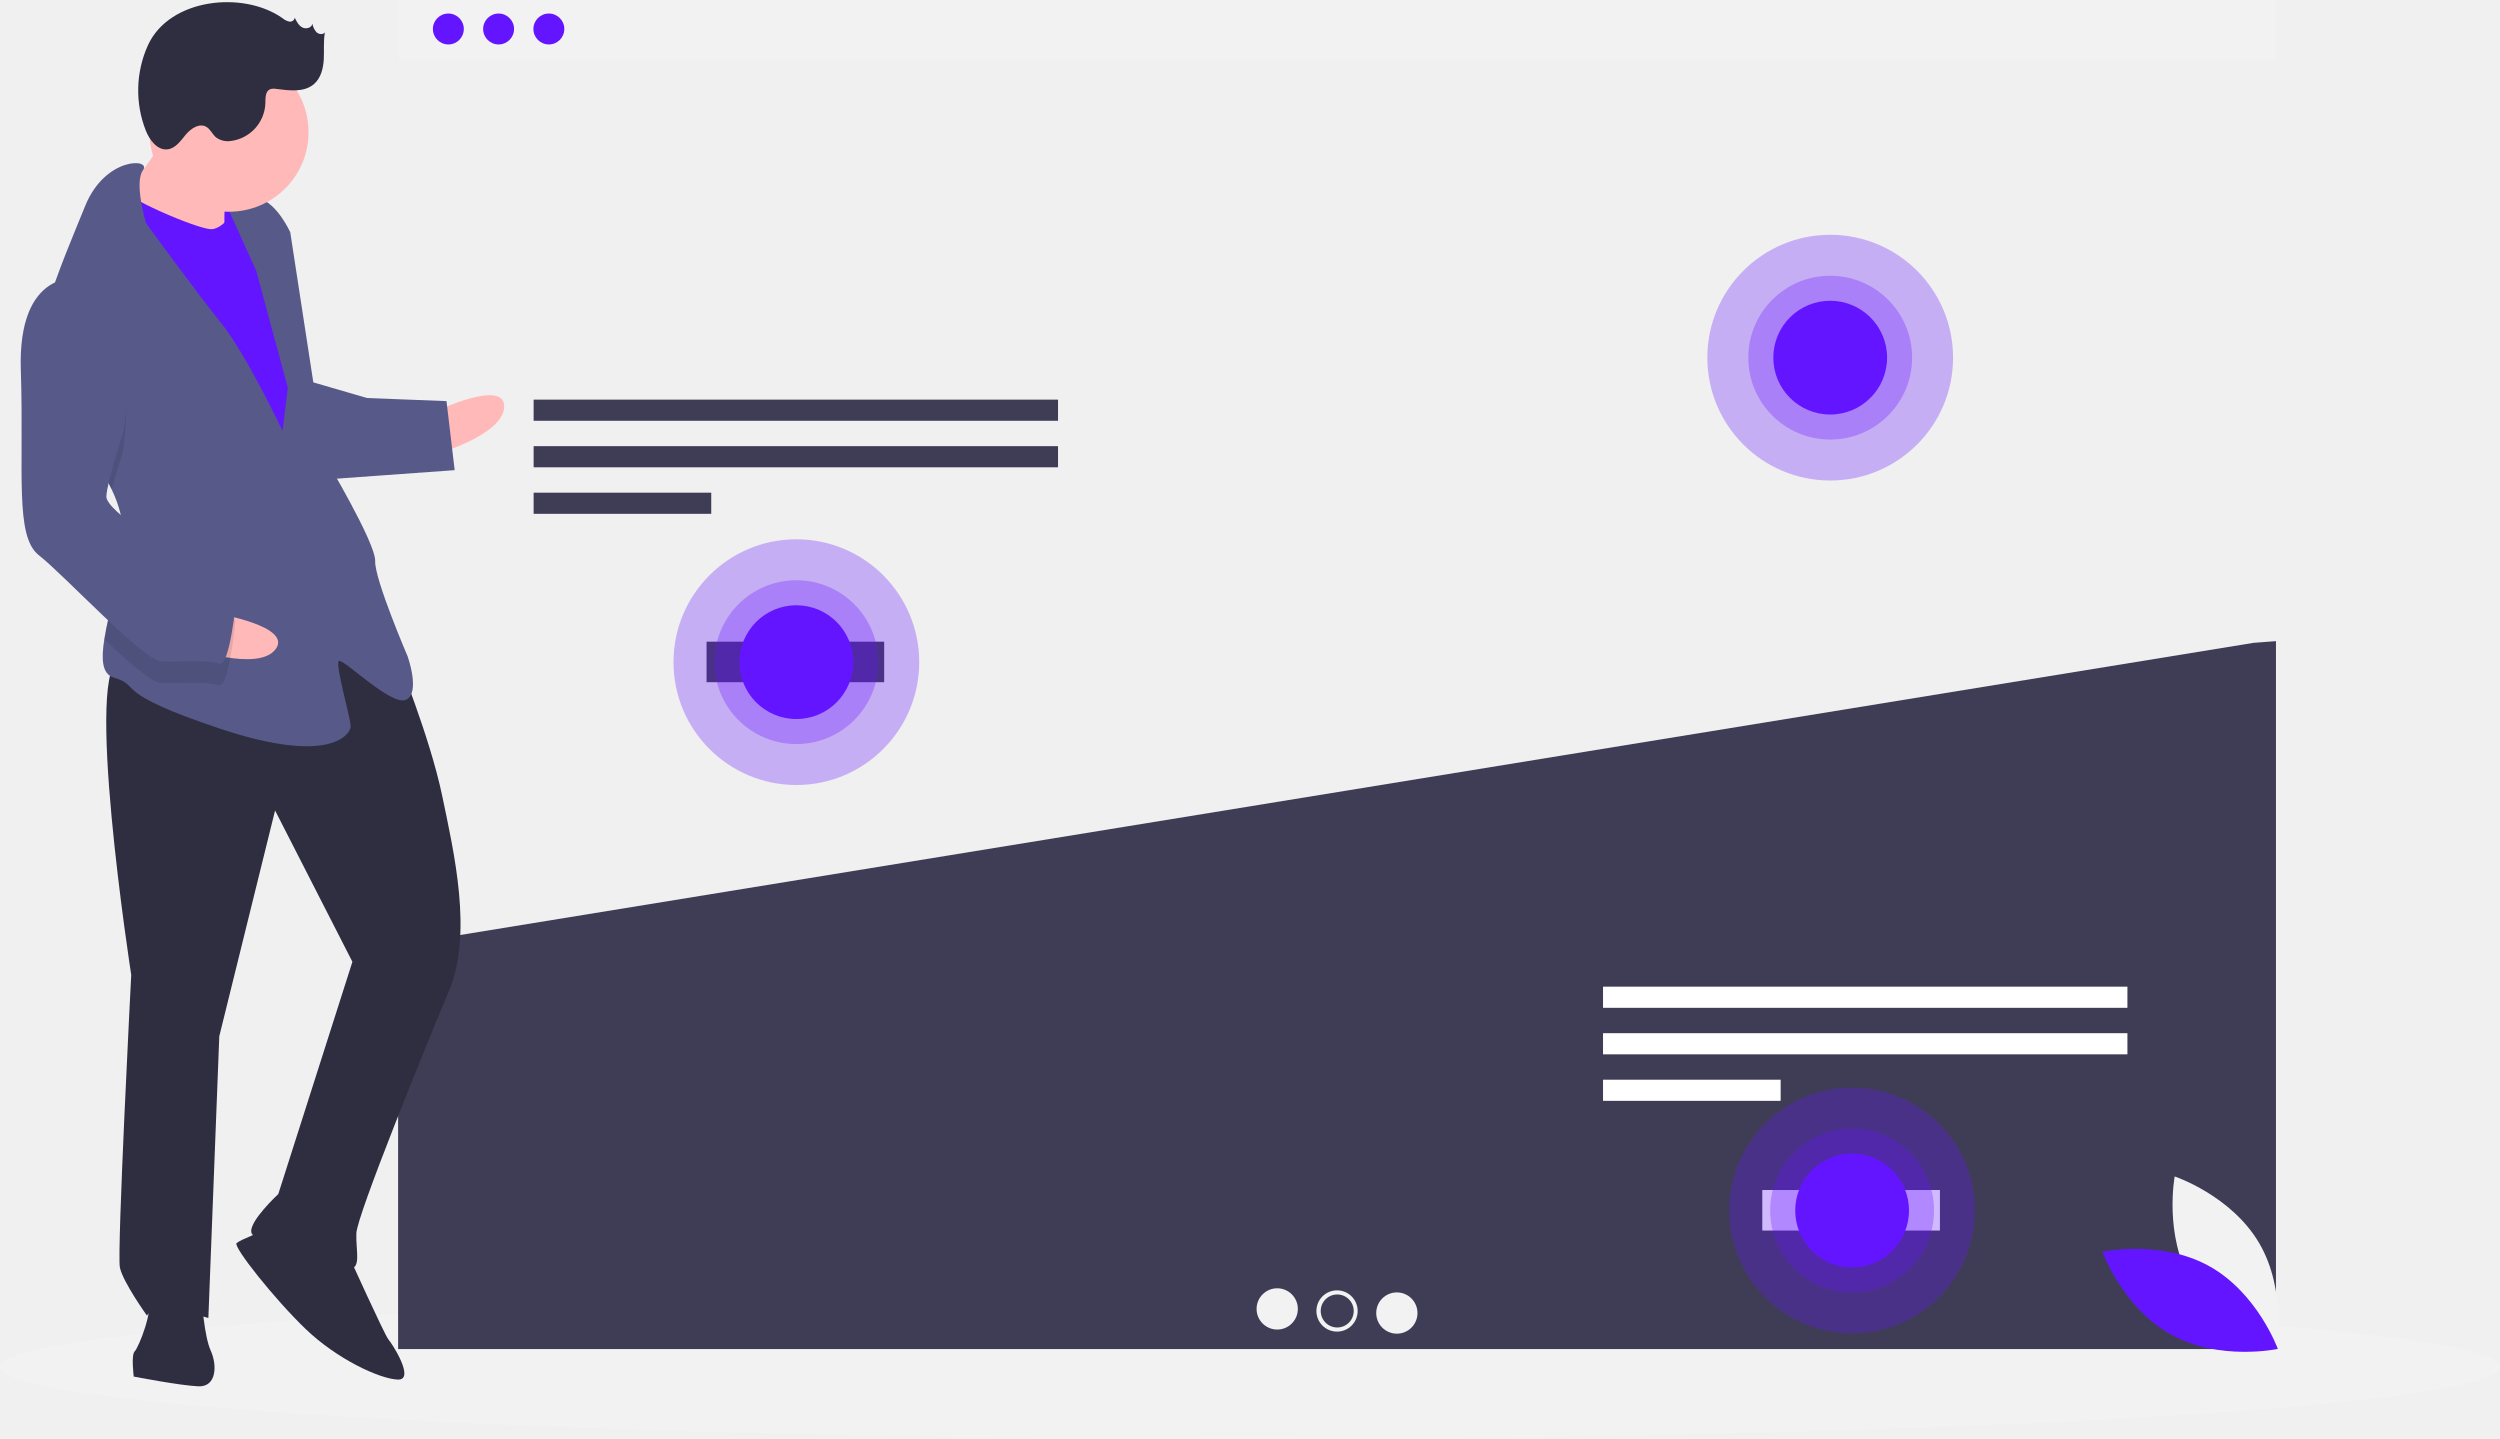
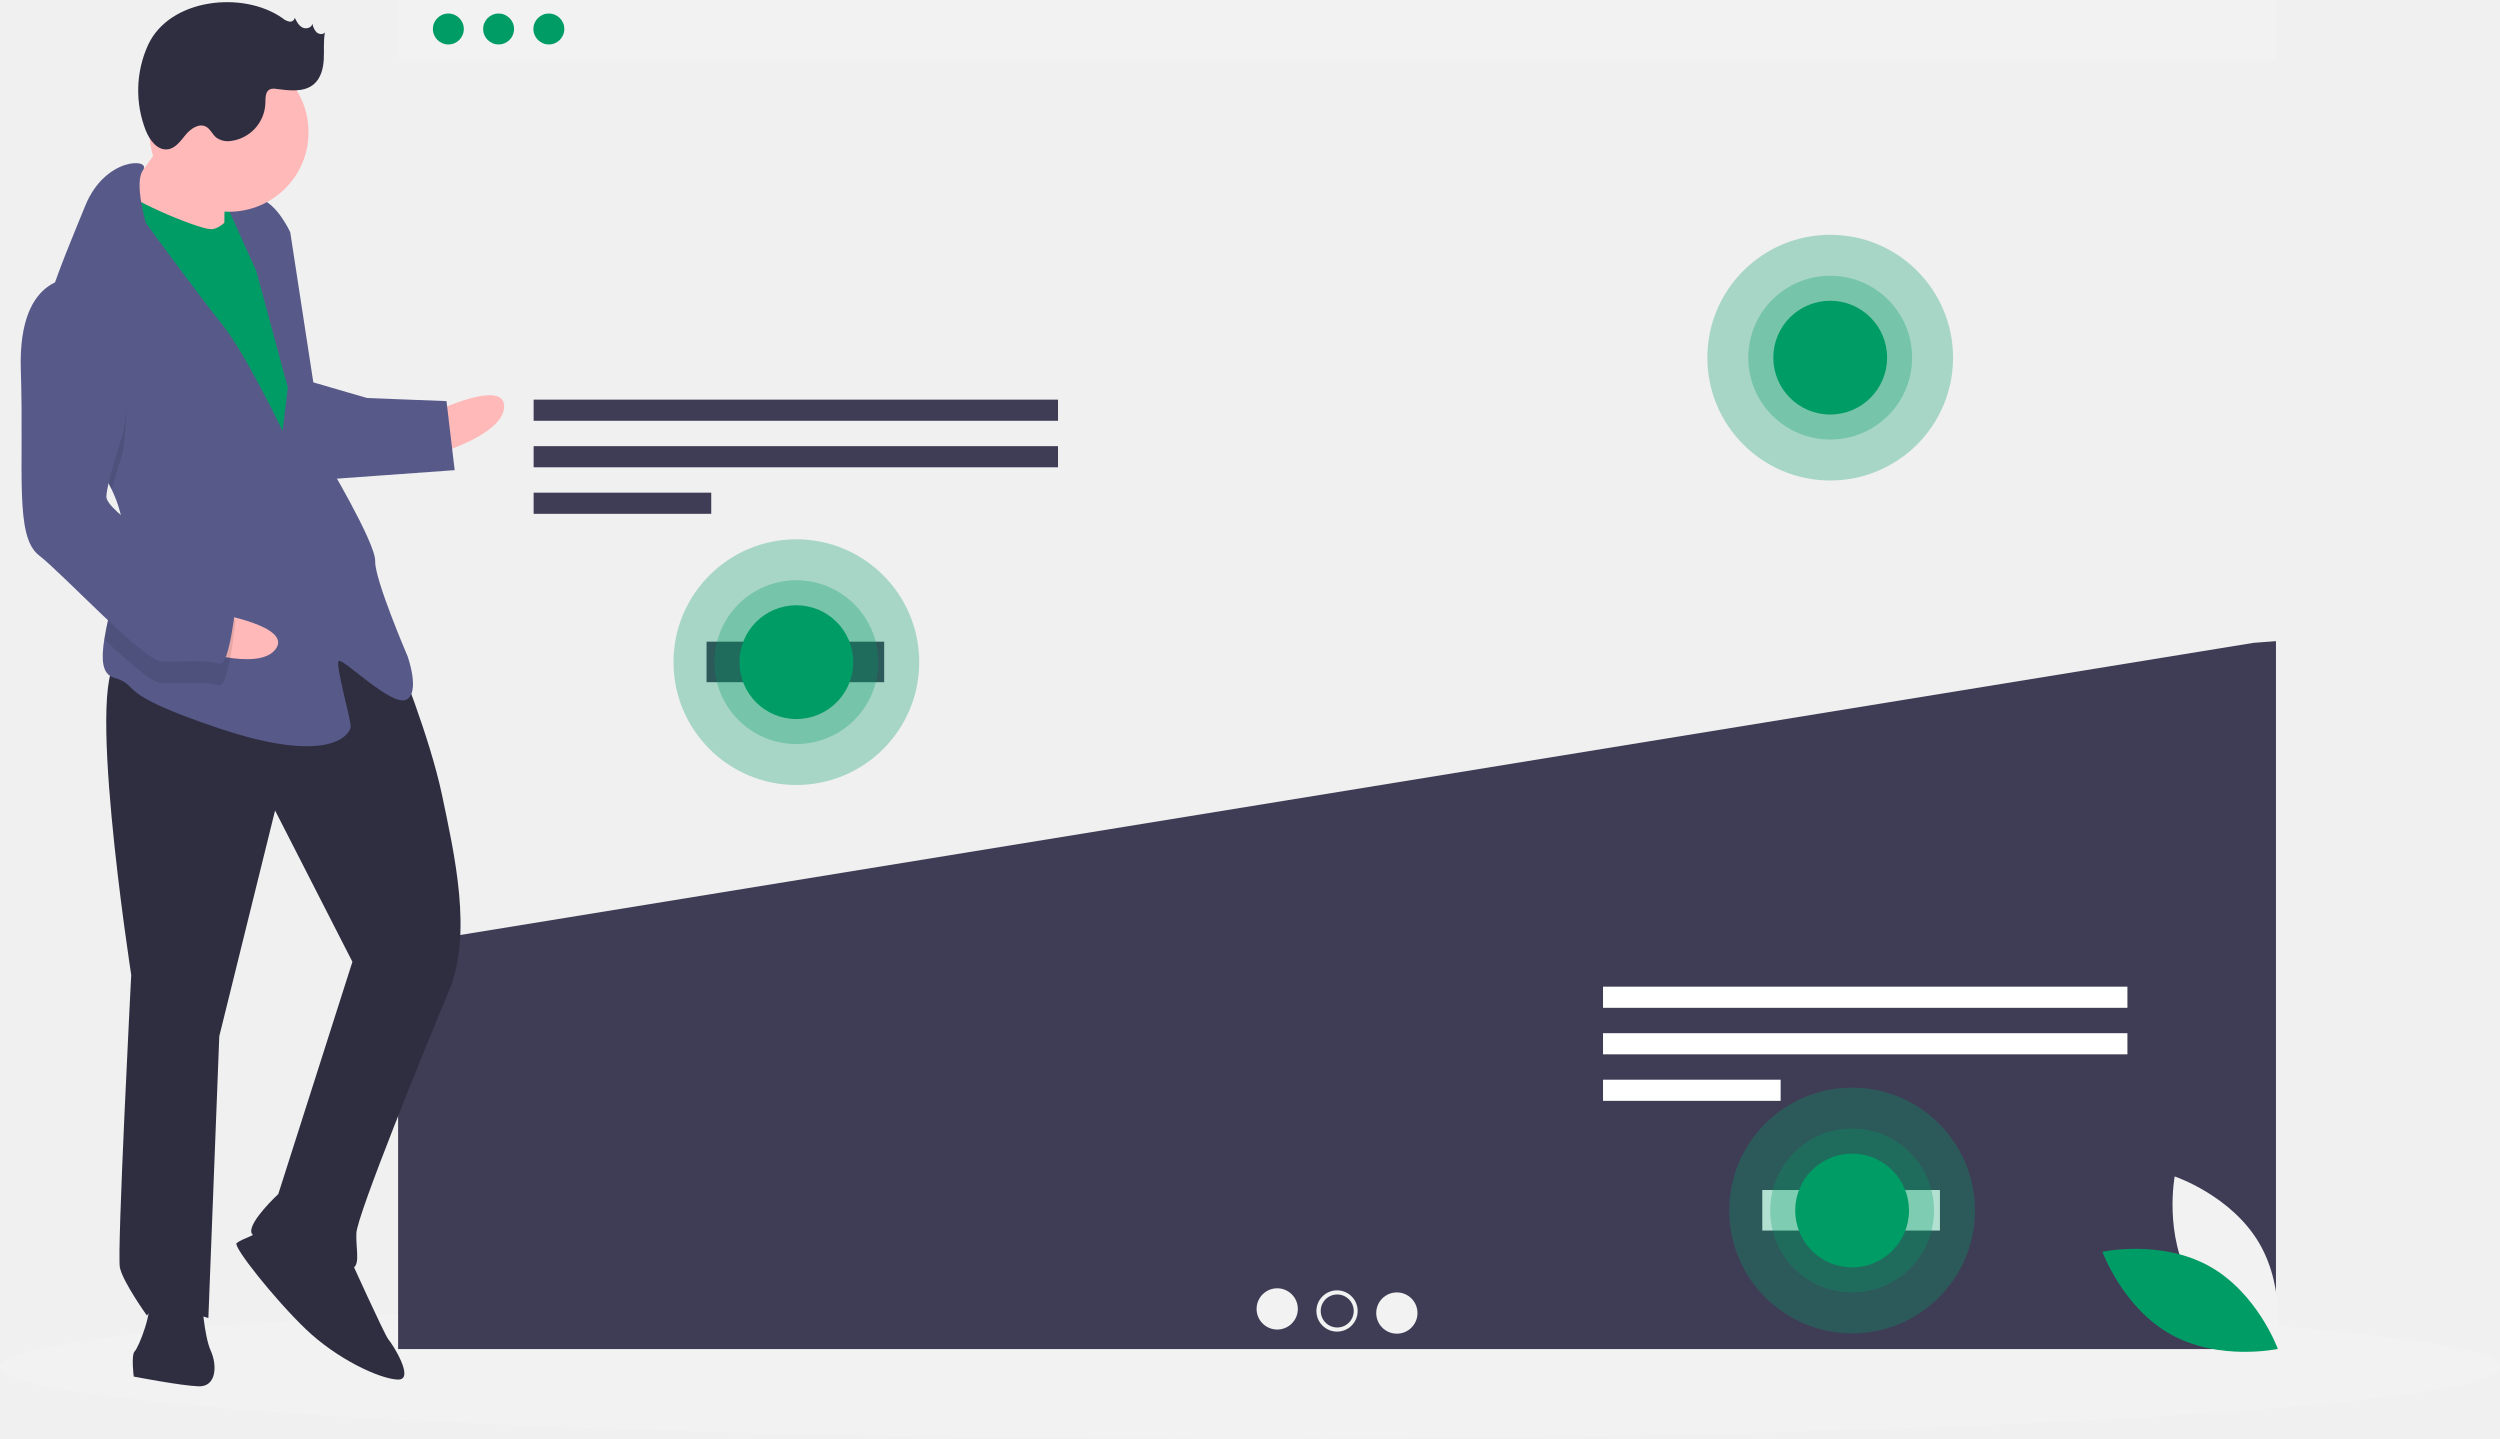
<svg xmlns="http://www.w3.org/2000/svg" id="f0a8f4ba-cc2b-4400-9e08-d246a0bad060" data-name="Layer 1" width="1098.75" height="632.37" viewBox="0 0 1098.75 632.37">
  <ellipse cx="549.375" cy="600.774" rx="549.375" ry="31.597" fill="#f2f2f2" />
  <rect x="174.967" width="825.318" height="26.257" fill="#f2f2f2" />
-   <circle cx="197.053" cy="12.741" r="6.795" fill="#6415ff" />
-   <circle cx="219.138" cy="12.741" r="6.795" fill="#6415ff" />
-   <circle cx="241.223" cy="12.741" r="6.795" fill="#6415ff" />
+   <circle cx="197.053" cy="12.741" r="6.795" fill="#009C66" />
+   <circle cx="219.138" cy="12.741" r="6.795" fill="#009C66" />
+   <circle cx="241.223" cy="12.741" r="6.795" fill="#009C66" />
  <polygon points="175.552 415.277 174.967 415.779 174.967 592.903 1000.285 592.903 1000.285 281.779 990.449 282.525 175.552 415.277" fill="#3f3d56" />
  <rect x="234.529" y="175.641" width="230.47" height="9.293" fill="#3f3d56" />
  <rect x="234.529" y="196.086" width="230.47" height="9.293" fill="#3f3d56" />
  <rect x="234.529" y="216.531" width="78.063" height="9.293" fill="#3f3d56" />
  <rect x="704.529" y="433.641" width="230.47" height="9.293" fill="#fff" />
  <rect x="704.529" y="454.086" width="230.47" height="9.293" fill="#fff" />
  <rect x="704.529" y="474.531" width="78.063" height="9.293" fill="#fff" />
  <circle cx="561.335" cy="575.269" r="9.066" fill="#f2f2f2" />
  <circle cx="587.626" cy="576.176" r="9.066" fill="#f2f2f2" />
  <circle cx="613.917" cy="577.082" r="9.066" fill="#f2f2f2" />
  <circle cx="587.709" cy="576.176" r="7.253" fill="#3f3d56" />
  <rect x="310.529" y="282.014" width="78.063" height="17.81" fill="#3f3d56" />
  <rect x="774.529" y="523.014" width="78.063" height="17.81" fill="#fff" />
-   <circle cx="350" cy="291.014" r="54" fill="#6415ff" opacity="0.3" />
-   <circle cx="350" cy="291.014" r="36" fill="#6415ff" opacity="0.3" />
-   <circle cx="350" cy="291.014" r="25" fill="#6415ff" />
-   <circle cx="804.375" cy="157.185" r="54" fill="#6415ff" opacity="0.3" />
-   <circle cx="804.375" cy="157.185" r="36" fill="#6415ff" opacity="0.3" />
-   <circle cx="804.375" cy="157.185" r="25" fill="#6415ff" />
-   <circle cx="814" cy="532.014" r="54" fill="#6415ff" opacity="0.3" />
-   <circle cx="814" cy="532.014" r="36" fill="#6415ff" opacity="0.3" />
-   <circle cx="814" cy="532.014" r="25" fill="#6415ff" />
-   <rect x="141.093" y="215.02" width="22.242" height="28.597" transform="translate(244.8029 330.5492) rotate(-177.7793)" fill="#6415ff" />
+   <circle cx="350" cy="291.014" r="54" fill="#009C66" opacity="0.3" />
+   <circle cx="350" cy="291.014" r="36" fill="#009C66" opacity="0.3" />
+   <circle cx="350" cy="291.014" r="25" fill="#009C66" />
+   <circle cx="804.375" cy="157.185" r="54" fill="#009C66" opacity="0.3" />
+   <circle cx="804.375" cy="157.185" r="36" fill="#009C66" opacity="0.3" />
+   <circle cx="804.375" cy="157.185" r="25" fill="#009C66" />
+   <circle cx="814" cy="532.014" r="54" fill="#009C66" opacity="0.3" />
+   <circle cx="814" cy="532.014" r="36" fill="#009C66" opacity="0.3" />
+   <circle cx="814" cy="532.014" r="25" fill="#009C66" />
+   <rect x="141.093" y="215.02" width="22.242" height="28.597" transform="translate(244.8029 330.5492) rotate(-177.7793)" fill="#009C66" />
  <path d="M241.915,314.679s30.779-14.706,30.286-2.005-31.025,21.056-31.025,21.056Z" transform="translate(-50.625 -133.8148)" fill="#ffb9b9" />
  <path d="M225.028,422.139S239.549,457.681,244.915,483.328s13.536,60.942,3.026,85.974-40.392,98.599-40.7,106.537,2.559,15.999-3.791,15.752-40.907-11.126-42.31-15.95,11.79-17.032,11.79-17.032l32.577-102.082L171.518,490.021l-24.516,99.215-4.802,123.828s-23.567-7.274-26.988-1.047c0,0-10.559-14.719-11.9-21.131s4.987-128.591,4.987-128.591-21.632-139.163-4.169-138.486S189.992,382.622,225.028,422.139Z" transform="translate(-50.625 -133.8148)" fill="#2f2e41" />
  <path d="M203.696,685.241s16.109,35.603,17.635,37.252,12.023,17.955,4.085,17.648-26.68-8.984-40.476-22.239-31.984-36.219-30.335-37.745,12.947-5.858,12.947-5.858Z" transform="translate(-50.625 -133.8148)" fill="#2f2e41" />
  <path d="M139.333,705.004s.972,15.937,3.901,22.41,2.559,15.999-5.378,15.691-28.453-4.283-28.453-4.283-1.218-9.587.431-11.113,8.676-18.743,5.686-23.628S139.333,705.004,139.333,705.004Z" transform="translate(-50.625 -133.8148)" fill="#2f2e41" />
  <path d="M127.589,187.821s-16.922,26.373-23.518,32.477,11.962,19.543,11.962,19.543l33.215,4.468s-.418-30.225,1.293-33.338S127.589,187.821,127.589,187.821Z" transform="translate(-50.625 -133.8148)" fill="#ffb9b9" />
-   <path d="M156.46,222.329s-6.843,12.454-13.193,12.208-39.196-14.239-40.599-19.064-10.88,34.557-10.88,34.557L172.16,391.471l19.605-13.549-9.499-83.045-7.802-44.821Z" transform="translate(-50.625 -133.8148)" fill="#6415ff" />
+   <path d="M156.46,222.329s-6.843,12.454-13.193,12.208-39.196-14.239-40.599-19.064-10.88,34.557-10.88,34.557L172.16,391.471l19.605-13.549-9.499-83.045-7.802-44.821Z" transform="translate(-50.625 -133.8148)" fill="#009C66" />
  <path d="M99.704,348.913c3.206,6.707,5.208,13.7,4.931,20.86-.012.318-.025.635-.053.952-.761,14.693-6.173,31.686-8.115,44.044-1.409,8.865-1.008,15.336,4.18,16.856,12.577,3.668-1.834,6.289,46.826,22.485s57.152,2.216,57.275-.959-6.891-27.296-5.242-28.822,23.074,19.974,29.548,17.045.739-19.051.739-19.051-14.583-33.954-14.275-41.892-22.089-45.375-22.089-45.375L178.193,235.891s-5.858-12.947-13.734-14.842-14.411,2.621-14.411,2.621L163.228,252.8l13.905,51.417-2.326,18.989s-16.17-34.016-26.791-47.147-33.264-44.218-33.264-44.218-5.286-17.837-1.296-23.168c3.991-5.346-16.647-6.147-25.446,15.771-4.664,11.616-12.236,28.939-16.979,45.068-4.227,14.289-6.223,27.646-2.036,35.281C75.396,316.457,91.496,331.789,99.704,348.913Z" transform="translate(-50.625 -133.8148)" fill="#575a89" />
  <path d="M68.996,304.794c6.4,11.664,22.5,26.995,30.708,44.119,2.144-7.723,4.759-15.715,4.759-15.715s10.031-53.669-19.64-67.539a19.858,19.858,0,0,0-13.791,3.853C66.805,283.801,64.808,297.159,68.996,304.794Z" transform="translate(-50.625 -133.8148)" opacity="0.1" />
  <path d="M186.782,301.411l25.154,7.335,34.926,1.354,3.593,30.348L193.057,344.583S178.721,304.279,186.782,301.411Z" transform="translate(-50.625 -133.8148)" fill="#575a89" />
  <path d="M145.764,403.451s33.652,5.583,25.971,15.71-37.492-.52-37.492-.52Z" transform="translate(-50.625 -133.8148)" fill="#ffb9b9" />
  <path d="M104.581,370.725c-.761,14.693-6.173,31.686-8.115,44.044,10.72,10.146,20.914,19.095,24.756,19.244,7.938.308,20.7-.787,25.401.985s7.458-28.33,7.458-28.33-2.806-9.648-15.321-14.904C130.312,388.21,114.119,378.567,104.581,370.725Z" transform="translate(-50.625 -133.8148)" opacity="0.1" />
  <path d="M85.192,256.134s-26.865-4.222-25.414,40.353-2.832,73.027,7.973,81.396,45.903,46.298,53.84,46.606,20.7-.787,25.401.985,7.458-28.33,7.458-28.33S151.645,387.495,139.129,382.24s-42.002-23.888-41.756-30.238,7.458-28.33,7.458-28.33S114.863,270.004,85.192,256.134Z" transform="translate(-50.625 -133.8148)" fill="#575a89" />
  <circle cx="100.654" cy="58.105" r="34.952" fill="#ffb9b9" />
  <path d="M174.814,141.823a6.749,6.749,0,0,0,2.939,1.475,2.097,2.097,0,0,0,2.43-1.683c.8,1.658,1.702,3.426,3.335,4.277s4.157.137,4.393-1.689a7.706,7.706,0,0,0,1.774,3.744c1.013.966,2.85,1.21,3.734.125-.715,3.907-.274,7.926-.498,11.892s-1.282,8.17-4.278,10.778c-4.37,3.803-10.941,2.865-16.689,2.144a5.066,5.066,0,0,0-2.615.143c-2.152.917-2.055,3.913-2.084,6.252a17.373,17.373,0,0,1-15.212,16.497,8.709,8.709,0,0,1-6.472-1.58c-1.632-1.383-2.466-3.638-4.336-4.677-3.042-1.69-6.732.775-8.956,3.452s-4.416,5.969-7.862,6.459c-4.557.648-8.028-3.996-9.73-8.272a48.223,48.223,0,0,1,.958-37.47C125.158,132.949,157.661,129.669,174.814,141.823Z" transform="translate(-50.625 -133.8148)" fill="#2f2e41" />
  <path d="M1013.847,697.584c12.31,20.992,37.136,29.304,37.136,29.304s4.869-25.724-7.441-46.717-37.136-29.304-37.136-29.304S1001.538,676.592,1013.847,697.584Z" transform="translate(-50.625 -133.8148)" fill="#f2f2f2" />
-   <path d="M1021.529,690.258c21.288,11.791,30.207,36.406,30.207,36.406s-25.597,5.499-46.885-6.292-30.207-36.406-30.207-36.406S1000.24,678.467,1021.529,690.258Z" transform="translate(-50.625 -133.8148)" fill="#6415ff" />
+   <path d="M1021.529,690.258c21.288,11.791,30.207,36.406,30.207,36.406s-25.597,5.499-46.885-6.292-30.207-36.406-30.207-36.406S1000.24,678.467,1021.529,690.258Z" transform="translate(-50.625 -133.8148)" fill="#009C66" />
</svg>
